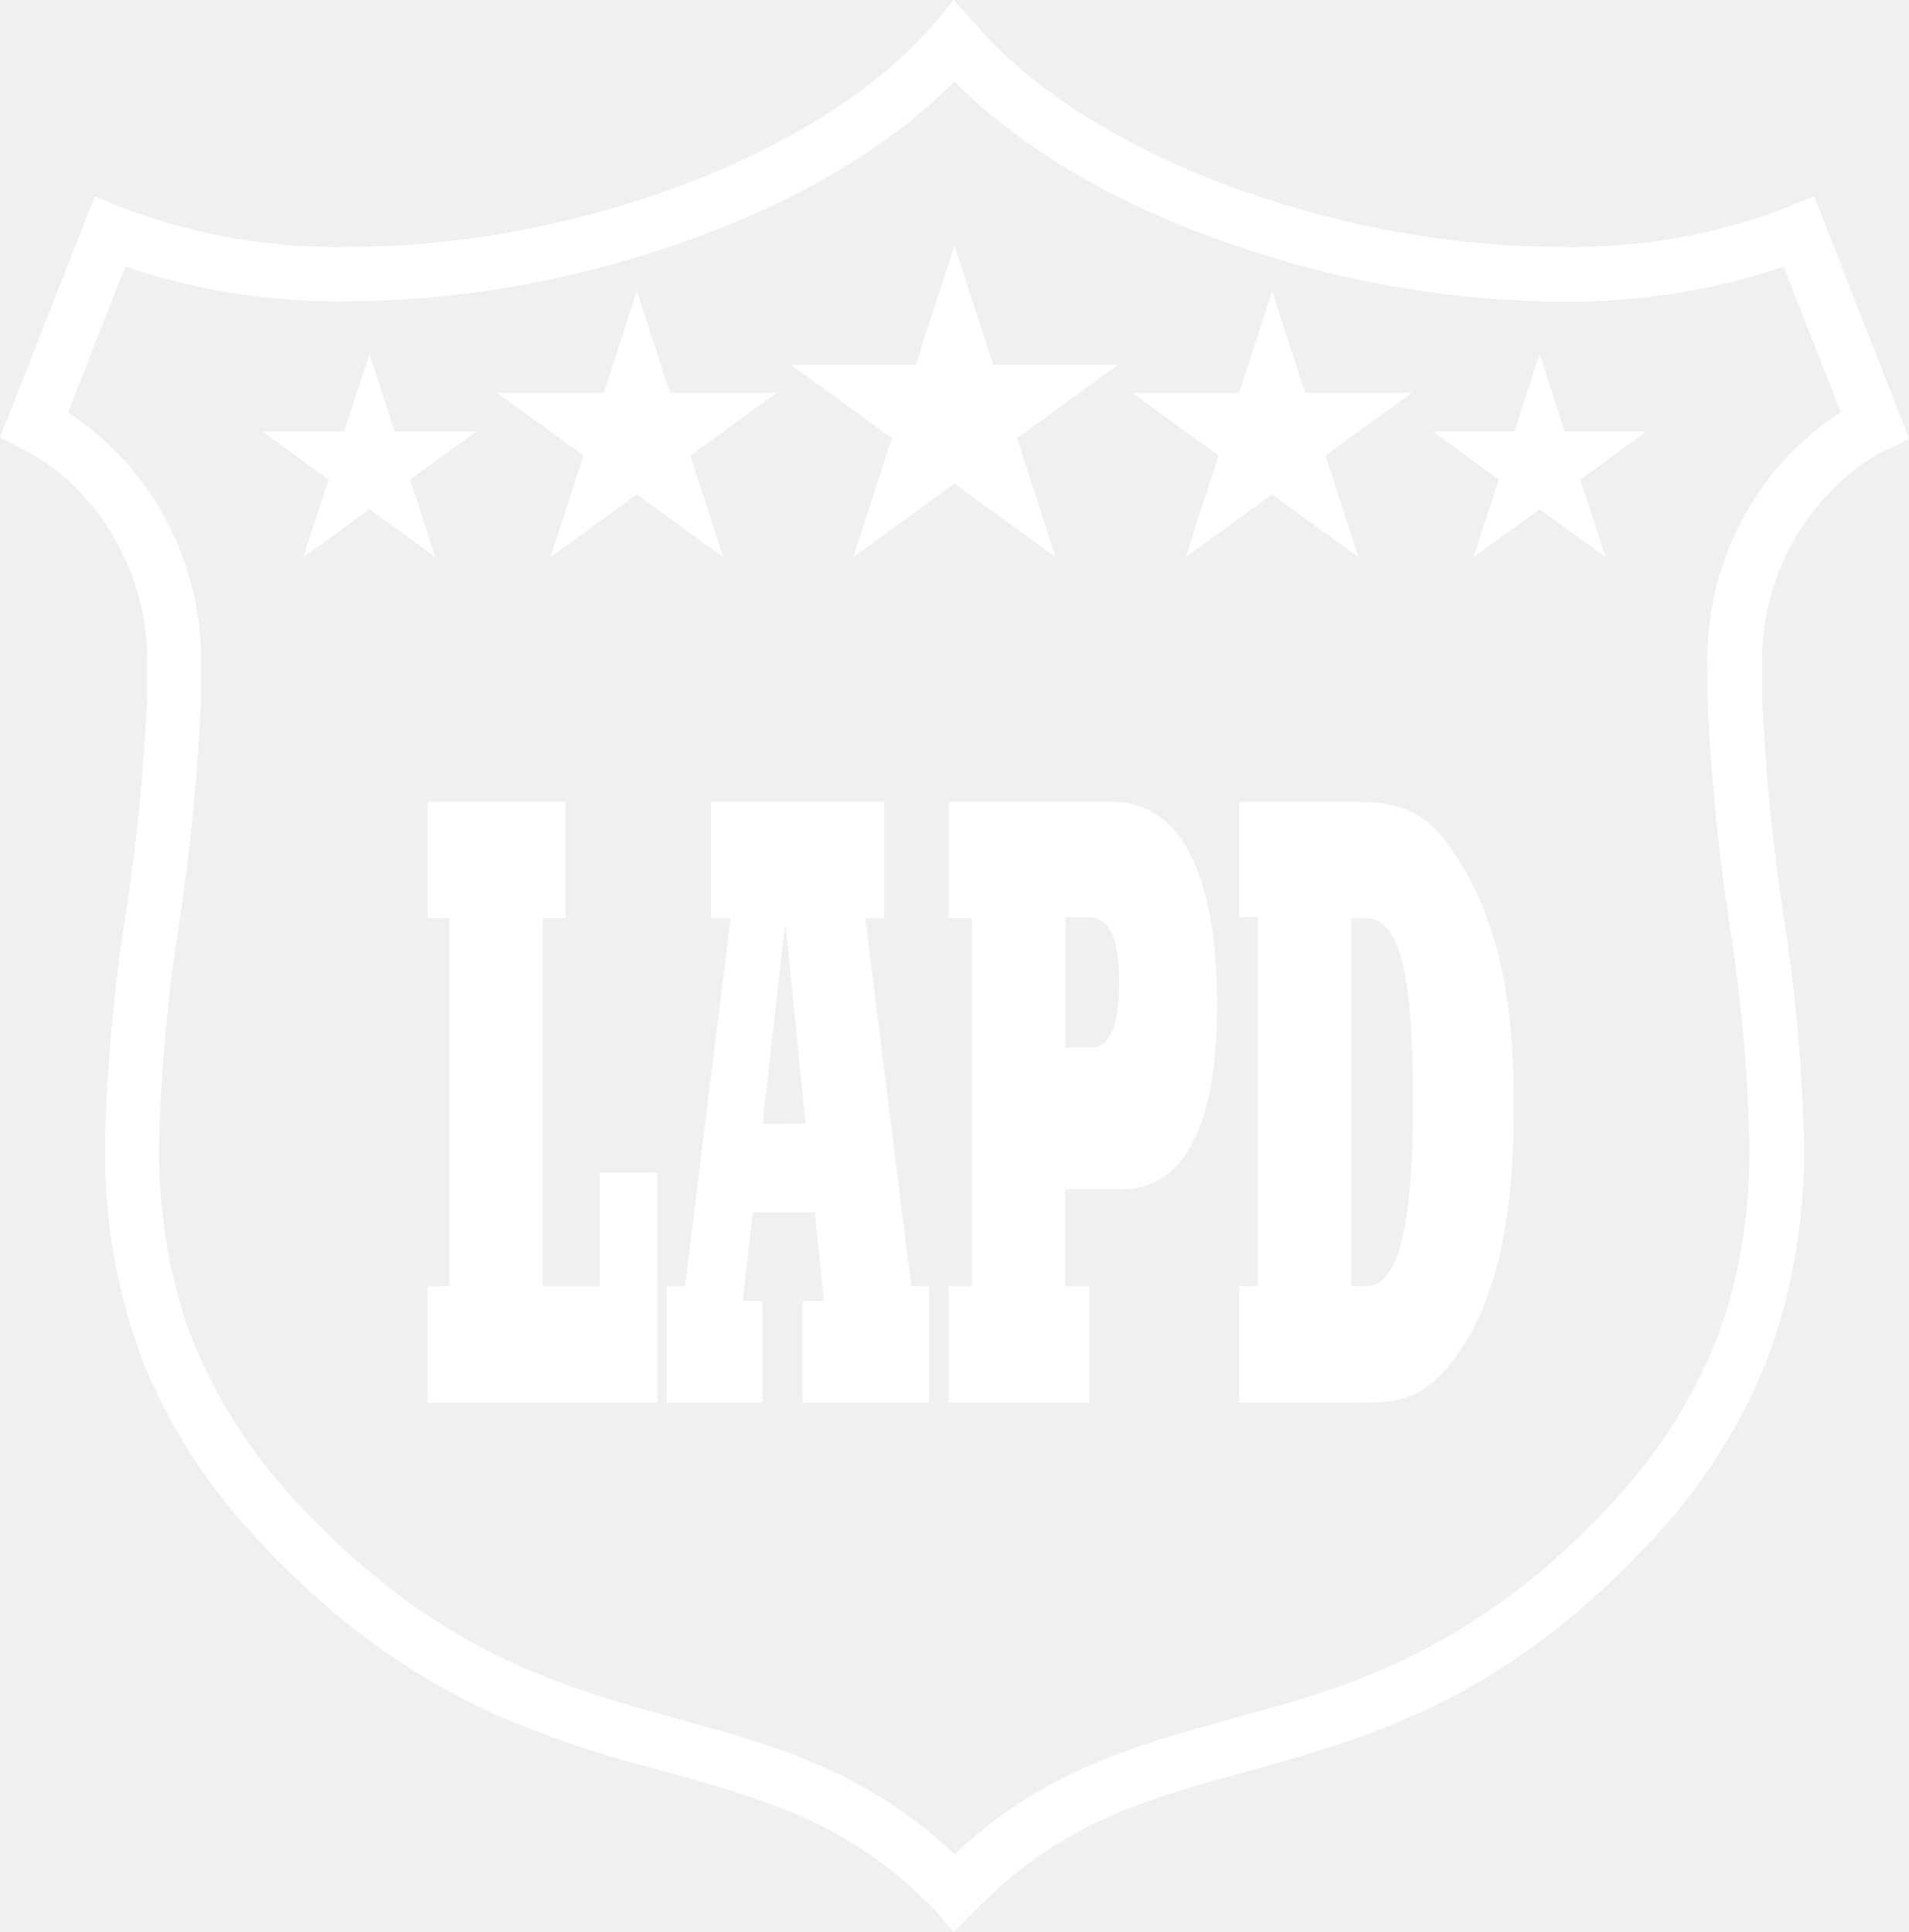
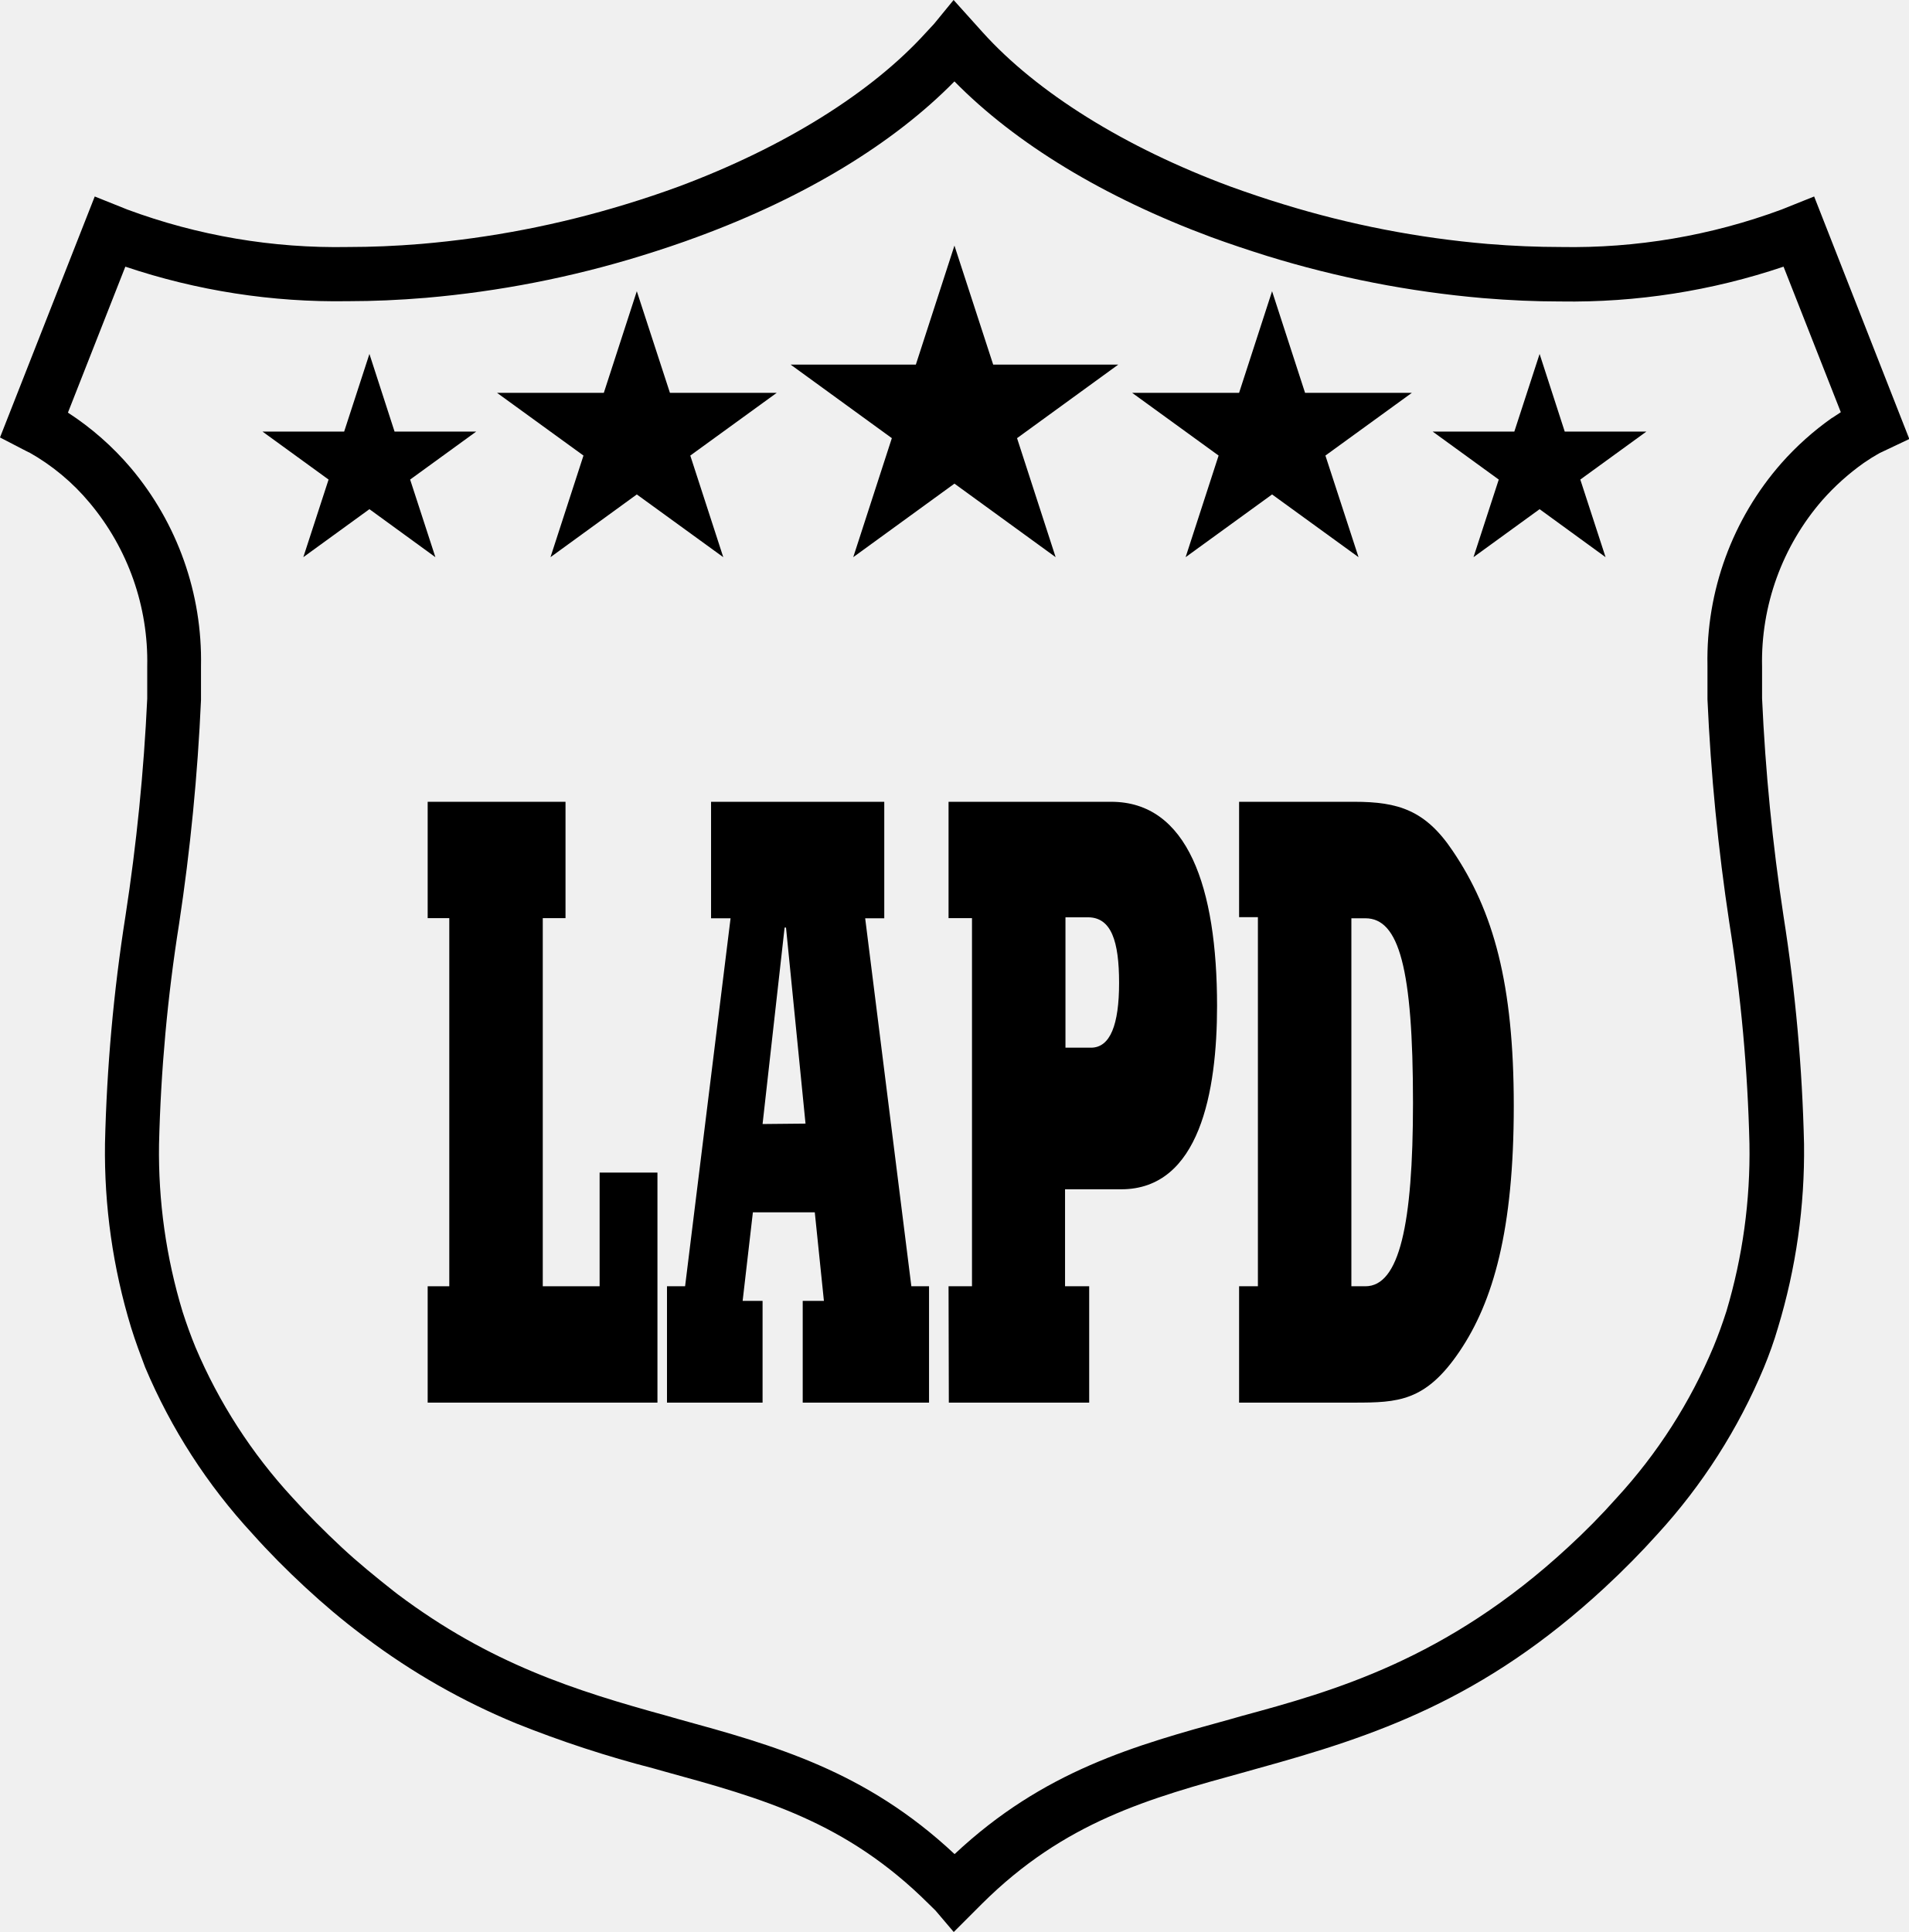
<svg xmlns="http://www.w3.org/2000/svg" viewBox="0 0 136 137.66">
  <defs>
    <style>.cls-1{fill:#fff;}</style>
  </defs>
  <g id="Layer_2" data-name="Layer 2">
    <g id="Layer_1-2" data-name="Layer 1">
-       <path class="cls-1" d="M129.25,14l-2.32.93A43,43,0,0,1,111.2,17.6h0c-1.65,0-3.4-.07-5.22-.22a69.41,69.41,0,0,1-14.56-2.83c-1.31-.4-2.58-.83-3.79-1.27C80.14,10.5,73.88,6.6,70,2.29L67.94,0l-1.4,1.71L66,2.29c-3.89,4.31-10.16,8.21-17.64,11-1.2.44-2.47.87-3.79,1.27A70.05,70.05,0,0,1,30,17.38c-1.81.15-3.54.22-5.18.22H24.8A42.91,42.91,0,0,1,9.07,14.93L6.75,14,0,31.17,1.6,32l.45.23h0l-.13,0,.15,0a15.5,15.5,0,0,1,4.32,3.6,17.57,17.57,0,0,1,4.1,11.65v.13c0,.69,0,1.4,0,2.16A146.11,146.11,0,0,1,8.94,65.26,122.27,122.27,0,0,0,7.48,81.49a42.84,42.84,0,0,0,1.86,13.1c.31,1,.66,1.93,1,2.83A40.83,40.83,0,0,0,18,109.3c1.15,1.29,2.41,2.56,3.75,3.8s2.62,2.32,4,3.36l.32.24a48.68,48.68,0,0,0,10.71,6.1,79.81,79.81,0,0,0,9.8,3.21l.78.22c6.92,1.9,12.9,3.55,18.79,9.41l.5.49,1.3,1.53,2-2c5.89-5.86,11.87-7.51,18.79-9.41l.78-.22c8.46-2.33,16.17-4.91,24.81-12.91,1.34-1.24,2.6-2.52,3.75-3.8a40.83,40.83,0,0,0,7.59-11.88c.37-.9.72-1.86,1-2.83a43.2,43.2,0,0,0,1.86-13.1,122,122,0,0,0-1.46-16.22,146.3,146.3,0,0,1-1.53-15.54c0-.73,0-1.46,0-2.16a.15.15,0,0,1,0-.07v0a17.51,17.51,0,0,1,4.3-11.89,17.22,17.22,0,0,1,2.94-2.64c.41-.28.73-.48.93-.59h0l.21-.12,2.11-1ZM2.06,32.18l0,0,0,0Zm128.47-2.41A20.87,20.87,0,0,0,126.92,33a21.19,21.19,0,0,0-5.27,14.41v.15c0,.74,0,1.5,0,2.27a151,151,0,0,0,1.56,15.94,118,118,0,0,1,1.43,15.71A39.37,39.37,0,0,1,123,93.43c-.28.87-.59,1.73-.92,2.53a37,37,0,0,1-6.9,10.77,48.36,48.36,0,0,1-3.49,3.54c-8.66,8-16.74,10.24-23.23,12l-.77.22c-6.85,1.88-13.33,3.67-19.68,9.62-6.35-5.95-12.84-7.74-19.68-9.62l-.77-.22c-6.63-1.82-12.65-3.74-19.22-8.67l-.31-.24c-1.26-1-2.5-2-3.7-3.12s-2.42-2.34-3.49-3.53A37.13,37.13,0,0,1,13.93,96c-.33-.8-.64-1.66-.92-2.53a39.06,39.06,0,0,1-1.68-11.94,118,118,0,0,1,1.43-15.71,151.28,151.28,0,0,0,1.56-15.94c0-.8,0-1.54,0-2.27v-.14a21.26,21.26,0,0,0-5-14.13,20.56,20.56,0,0,0-4.48-3.94L8.93,19a47.29,47.29,0,0,0,15.86,2.46h.06c1.74,0,3.59-.08,5.5-.24a73.53,73.53,0,0,0,15.36-3c1.39-.43,2.74-.88,4-1.35C57.37,14.05,63.66,10.22,68,5.8c4.35,4.43,10.64,8.25,18.28,11.09,1.28.47,2.63.92,4,1.35a73.66,73.66,0,0,0,15.36,3c1.91.16,3.76.24,5.49.24h.06A47.31,47.31,0,0,0,127.07,19l4.08,10.37-.62.41" />
-       <polygon class="cls-1" points="70.76 25.98 68 17.5 65.25 25.98 56.33 25.98 63.54 31.22 60.79 39.7 68 34.46 75.21 39.7 72.46 31.22 79.67 25.98 70.76 25.98" />
-       <polygon class="cls-1" points="47.73 27.99 45.37 20.75 43.02 27.99 35.41 27.99 41.57 32.46 39.22 39.7 45.37 35.23 51.53 39.7 49.18 32.46 55.34 27.99 47.73 27.99" />
-       <polygon class="cls-1" points="92.98 27.99 90.63 20.75 88.28 27.99 80.66 27.99 86.82 32.46 84.47 39.7 90.63 35.23 96.79 39.7 94.43 32.46 100.59 27.99 92.98 27.99" />
-       <polygon class="cls-1" points="109.69 25.22 107.89 30.75 102.07 30.75 106.78 34.17 104.98 39.7 109.69 36.28 114.39 39.7 112.59 34.17 117.3 30.75 111.48 30.75 109.69 25.22" />
-       <polygon class="cls-1" points="28.11 30.75 26.32 25.22 24.52 30.75 18.7 30.75 23.41 34.17 21.61 39.7 26.32 36.28 31.02 39.7 29.22 34.17 33.93 30.75 28.11 30.75" />
-       <polygon class="cls-1" points="30.47 91.65 32.01 91.65 32.01 65.42 30.47 65.42 30.47 57.13 40.29 57.13 40.29 65.42 38.67 65.42 38.67 91.65 42.72 91.65 42.72 83.55 46.84 83.55 46.84 99.94 30.47 99.94 30.47 91.65" />
-       <path class="cls-1" d="M47.52,91.65h1.29l3.24-26.22H50.66v-8.3H63v8.3H61.64l3.29,26.22h1.26v8.29h-9V92.69H58.7l-.65-6.31H53.64l-.73,6.31h1.42v7.25H47.52Zm9.87-11.59L56,66.09H55.9l-1.57,14Z" />
-       <path class="cls-1" d="M67.58,91.65h1.67V65.42H67.58V57.13H79.17c5.44,0,7.54,6.08,7.54,14.55,0,6.09-1.24,13.06-6.83,13.06h-4v6.91h1.72v8.29h-10Zm10.15-17c1.37,0,2-1.64,2-4.61s-.55-4.68-2.22-4.68H75.91v9.29Z" />
-       <path class="cls-1" d="M88.28,91.65h1.34V65.35H88.28V57.13H96.5c3.12,0,5.06.6,7,3.5,2.91,4.3,4.35,9.48,4.35,18.17,0,8.84-1.46,13.94-3.87,17.5s-4.37,3.64-7.49,3.64H88.28Zm9,0c2.41,0,3.39-4.38,3.39-13.07,0-9.59-1-13.15-3.39-13.15h-1V91.65Z" />
+       <path className="cls-1" d="M129.25,14l-2.32.93A43,43,0,0,1,111.2,17.6h0c-1.65,0-3.4-.07-5.22-.22a69.41,69.41,0,0,1-14.56-2.83c-1.31-.4-2.58-.83-3.79-1.27C80.14,10.5,73.88,6.6,70,2.29L67.94,0l-1.4,1.71L66,2.29c-3.89,4.31-10.16,8.21-17.64,11-1.2.44-2.47.87-3.79,1.27A70.05,70.05,0,0,1,30,17.38c-1.81.15-3.54.22-5.18.22H24.8A42.91,42.91,0,0,1,9.07,14.93L6.75,14,0,31.17,1.6,32l.45.23h0l-.13,0,.15,0a15.5,15.5,0,0,1,4.32,3.6,17.57,17.57,0,0,1,4.1,11.65v.13c0,.69,0,1.4,0,2.16A146.11,146.11,0,0,1,8.94,65.26,122.27,122.27,0,0,0,7.48,81.49a42.84,42.84,0,0,0,1.86,13.1c.31,1,.66,1.93,1,2.83A40.83,40.83,0,0,0,18,109.3c1.15,1.29,2.41,2.56,3.75,3.8s2.62,2.32,4,3.36l.32.24a48.68,48.68,0,0,0,10.71,6.1,79.81,79.81,0,0,0,9.8,3.21l.78.22c6.92,1.9,12.9,3.55,18.79,9.41l.5.49,1.3,1.53,2-2c5.89-5.86,11.87-7.51,18.79-9.41l.78-.22c8.46-2.33,16.17-4.91,24.81-12.91,1.34-1.24,2.6-2.52,3.75-3.8a40.83,40.83,0,0,0,7.59-11.88c.37-.9.72-1.86,1-2.83a43.2,43.2,0,0,0,1.86-13.1,122,122,0,0,0-1.46-16.22,146.3,146.3,0,0,1-1.53-15.54c0-.73,0-1.46,0-2.16a.15.15,0,0,1,0-.07v0a17.51,17.51,0,0,1,4.3-11.89,17.22,17.22,0,0,1,2.94-2.64c.41-.28.73-.48.93-.59h0l.21-.12,2.11-1ZM2.06,32.18l0,0,0,0Zm128.47-2.41A20.87,20.87,0,0,0,126.92,33a21.19,21.19,0,0,0-5.27,14.41v.15c0,.74,0,1.5,0,2.27a151,151,0,0,0,1.56,15.94,118,118,0,0,1,1.43,15.71A39.37,39.37,0,0,1,123,93.43c-.28.87-.59,1.73-.92,2.53a37,37,0,0,1-6.9,10.77,48.36,48.36,0,0,1-3.49,3.54c-8.66,8-16.74,10.24-23.23,12l-.77.22c-6.85,1.88-13.33,3.67-19.68,9.62-6.35-5.95-12.84-7.74-19.68-9.62l-.77-.22c-6.63-1.82-12.65-3.74-19.22-8.67l-.31-.24c-1.26-1-2.5-2-3.7-3.12s-2.42-2.34-3.49-3.53A37.13,37.13,0,0,1,13.93,96c-.33-.8-.64-1.66-.92-2.53a39.06,39.06,0,0,1-1.68-11.94,118,118,0,0,1,1.43-15.71,151.28,151.28,0,0,0,1.56-15.94c0-.8,0-1.54,0-2.27v-.14a21.26,21.26,0,0,0-5-14.13,20.56,20.56,0,0,0-4.48-3.94L8.93,19a47.29,47.29,0,0,0,15.86,2.46h.06c1.74,0,3.59-.08,5.5-.24a73.53,73.53,0,0,0,15.36-3c1.39-.43,2.74-.88,4-1.35C57.37,14.05,63.66,10.22,68,5.8c4.35,4.43,10.64,8.25,18.28,11.09,1.28.47,2.63.92,4,1.35a73.66,73.66,0,0,0,15.36,3c1.91.16,3.76.24,5.49.24h.06A47.31,47.31,0,0,0,127.07,19l4.08,10.37-.62.41" />
+       <polygon className="cls-1" points="70.76 25.98 68 17.5 65.25 25.98 56.33 25.98 63.54 31.22 60.79 39.7 68 34.46 75.21 39.7 72.46 31.22 79.67 25.98 70.76 25.98" />
+       <polygon className="cls-1" points="47.73 27.99 45.37 20.75 43.02 27.99 35.41 27.99 41.57 32.46 39.22 39.7 45.37 35.23 51.53 39.7 49.18 32.46 55.34 27.99 47.73 27.99" />
+       <polygon className="cls-1" points="92.98 27.99 90.63 20.75 88.28 27.99 80.66 27.99 86.82 32.46 84.47 39.7 90.63 35.23 96.79 39.7 94.43 32.46 100.59 27.99 92.98 27.99" />
+       <polygon className="cls-1" points="109.69 25.22 107.89 30.75 102.07 30.75 106.78 34.17 104.98 39.7 109.69 36.28 114.39 39.7 112.59 34.17 117.3 30.75 111.48 30.75 109.69 25.22" />
+       <polygon className="cls-1" points="28.11 30.75 26.32 25.22 24.52 30.75 18.7 30.75 23.41 34.17 21.61 39.7 26.32 36.28 31.02 39.7 29.22 34.17 33.93 30.75 28.11 30.75" />
+       <polygon className="cls-1" points="30.47 91.65 32.01 91.65 32.01 65.42 30.47 65.42 30.47 57.13 40.29 57.13 40.29 65.42 38.67 65.42 38.67 91.65 42.72 91.65 42.72 83.55 46.84 83.55 46.84 99.94 30.47 99.94 30.47 91.65" />
+       <path className="cls-1" d="M47.52,91.65h1.29l3.24-26.22H50.66v-8.3H63v8.3H61.64l3.29,26.22h1.26v8.29h-9V92.69H58.7l-.65-6.31H53.64l-.73,6.31h1.42v7.25H47.52Zm9.87-11.59L56,66.09H55.9l-1.57,14Z" />
+       <path className="cls-1" d="M67.58,91.65h1.67V65.42H67.58V57.13H79.17c5.44,0,7.54,6.08,7.54,14.55,0,6.09-1.24,13.06-6.83,13.06h-4v6.91h1.72v8.29h-10Zm10.15-17c1.37,0,2-1.64,2-4.61s-.55-4.68-2.22-4.68H75.91v9.29Z" />
+       <path className="cls-1" d="M88.28,91.65h1.34V65.35H88.28V57.13H96.5c3.12,0,5.06.6,7,3.5,2.91,4.3,4.35,9.48,4.35,18.17,0,8.84-1.46,13.94-3.87,17.5s-4.37,3.64-7.49,3.64H88.28Zm9,0c2.41,0,3.39-4.38,3.39-13.07,0-9.59-1-13.15-3.39-13.15h-1V91.65Z" />
    </g>
  </g>
</svg>
